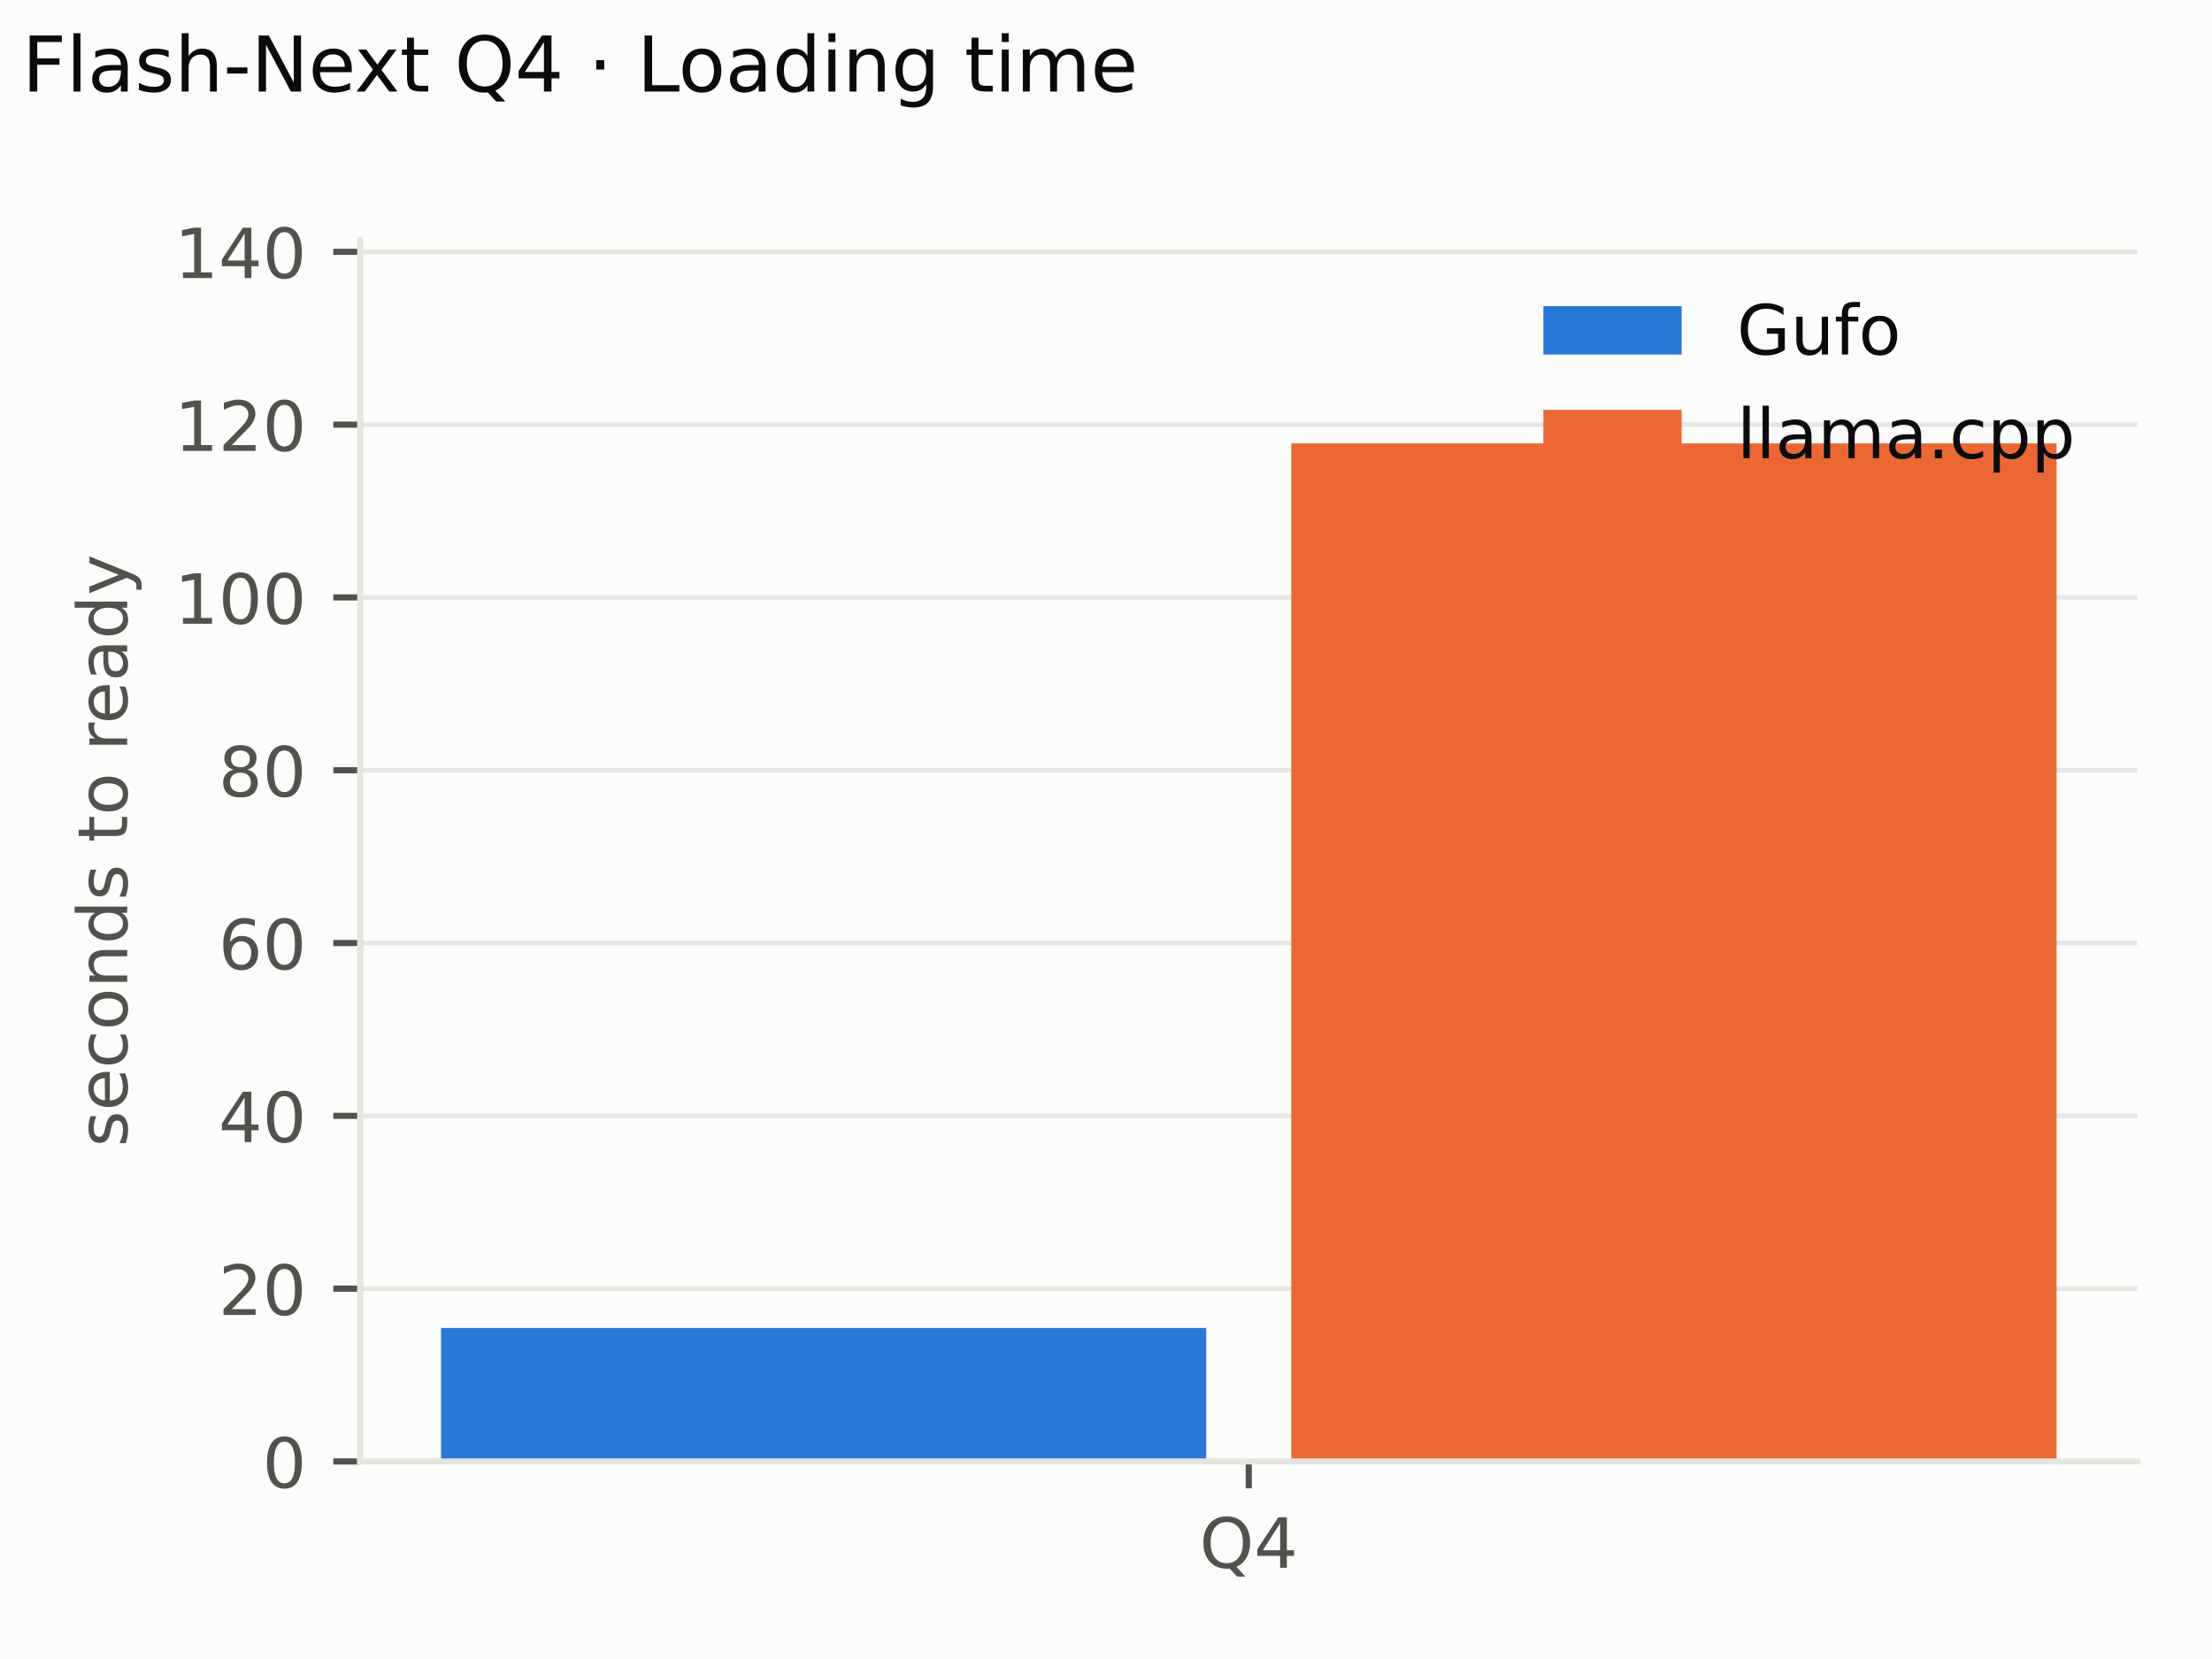
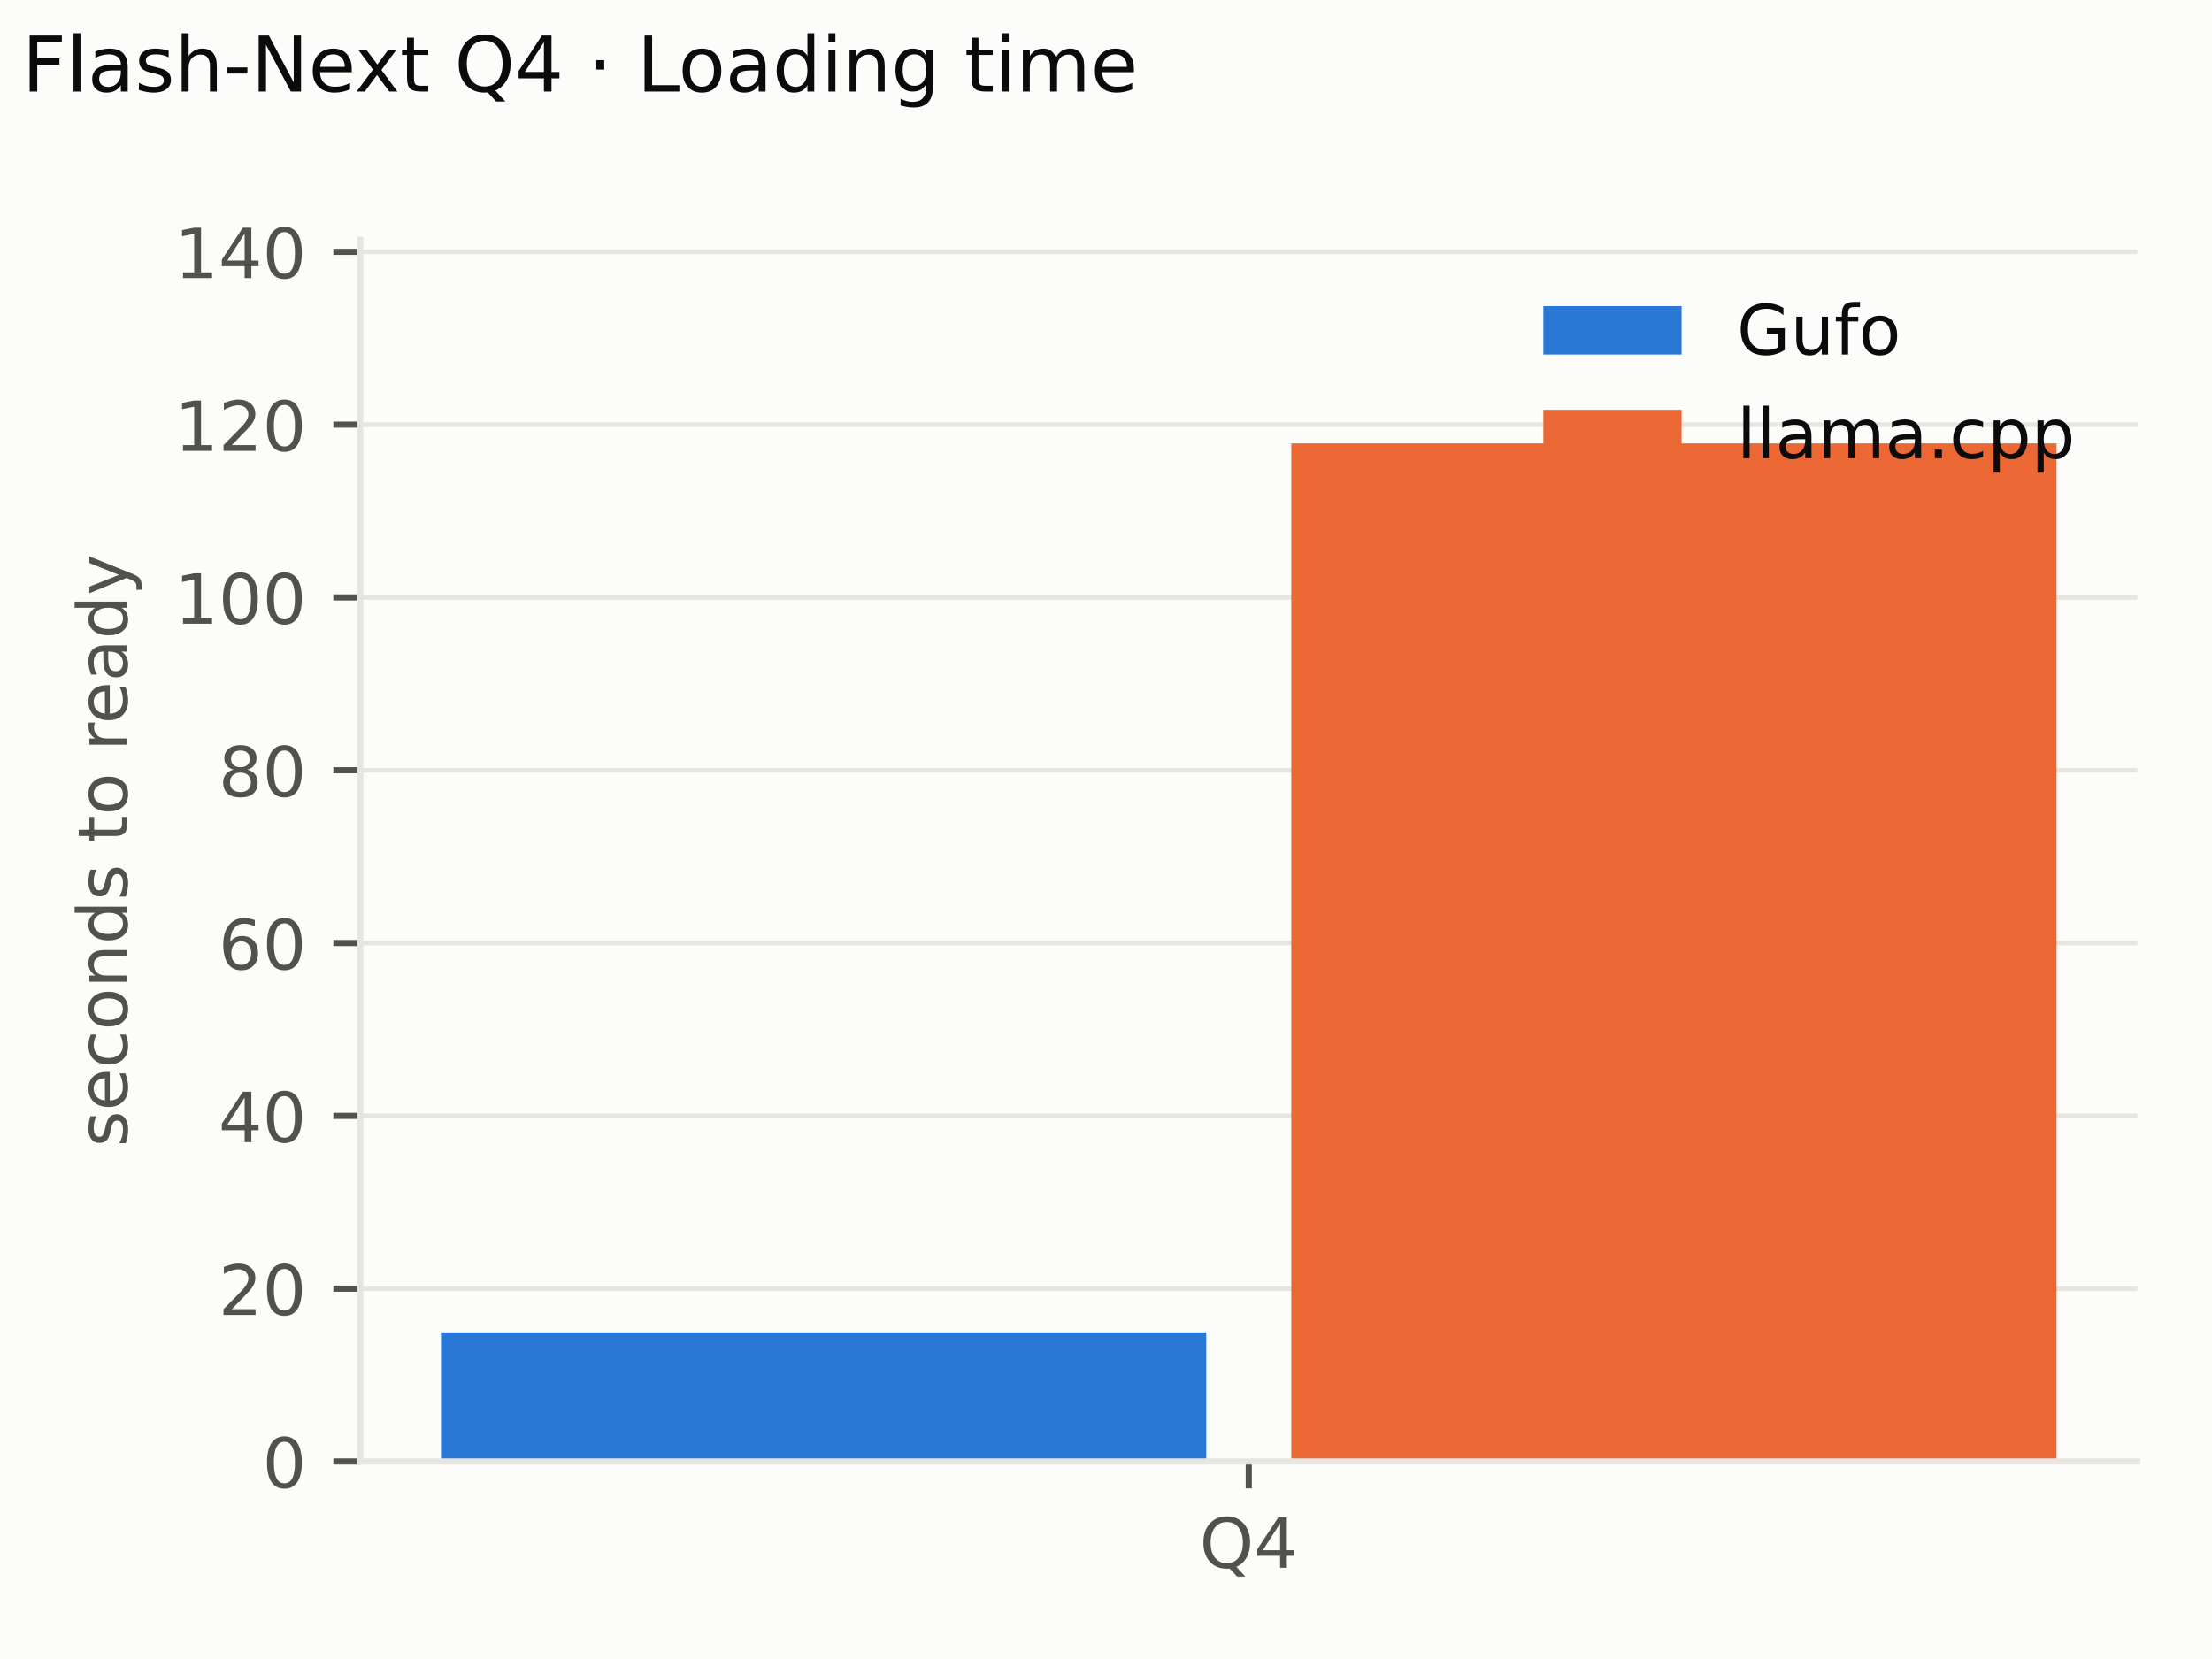
<svg xmlns="http://www.w3.org/2000/svg" xmlns:xlink="http://www.w3.org/1999/xlink" width="288pt" height="216pt" viewBox="0 0 288 216" version="1.1">
  <defs>
    <style type="text/css">*{stroke-linejoin: round; stroke-linecap: butt}</style>
  </defs>
  <g id="figure_1">
    <g id="patch_1">
      <path d="M 0 216 L 288 216 L 288 0 L 0 0 z " style="fill: #fcfcfb" />
    </g>
    <g id="axes_1">
      <g id="patch_2">
        <path d="M 46.899 190.28 L 278.28 190.28 L 278.28 31.218 L 46.899 31.218 z " style="fill: #fcfcfb" />
      </g>
      <g id="matplotlib.axis_1">
        <g id="xtick_1">
          <g id="line2d_1">
            <defs>
              <path id="m1ebf051f68" d="M 0 0 L 0 3.5 " style="stroke: #52514e; stroke-width: 0.8" />
            </defs>
            <g>
              <use xlink:href="#m1ebf051f68" x="162.59" y="190.28" style="fill: #52514e; stroke: #52514e; stroke-width: 0.8" />
            </g>
          </g>
          <g id="text_1">
            <text style="font-size: 9px; font-family: 'DejaVu Sans', 'Bitstream Vera Sans', 'Computer Modern Sans Serif', 'Lucida Grande', 'Verdana', 'Geneva', 'Lucid', 'Arial', 'Helvetica', 'Avant Garde', sans-serif; text-anchor: middle; fill: #52514e" x="162.59" y="204.118" transform="rotate(-0 162.5897 204.1179)">Q4</text>
          </g>
        </g>
      </g>
      <g id="matplotlib.axis_2">
        <g id="ytick_1">
          <g id="line2d_2">
            <path d="M 46.899 190.28 L 278.28 190.28 " clip-path="url(#p195ac40141)" style="fill: none; stroke: #e6e5e1; stroke-width: 0.6; stroke-linecap: square" />
          </g>
          <g id="line2d_3">
            <defs>
              <path id="m680e5b1e24" d="M 0 0 L -3.5 0 " style="stroke: #52514e; stroke-width: 0.8" />
            </defs>
            <g>
              <use xlink:href="#m680e5b1e24" x="46.899" y="190.28" style="fill: #52514e; stroke: #52514e; stroke-width: 0.8" />
            </g>
          </g>
          <g id="text_2">
            <text style="font-size: 9px; font-family: 'DejaVu Sans', 'Bitstream Vera Sans', 'Computer Modern Sans Serif', 'Lucida Grande', 'Verdana', 'Geneva', 'Lucid', 'Arial', 'Helvetica', 'Avant Garde', sans-serif; text-anchor: end; fill: #52514e" x="39.899" y="193.699" transform="rotate(-0 39.89945 193.6989)">0</text>
          </g>
        </g>
        <g id="ytick_2">
          <g id="line2d_4">
            <path d="M 46.899 167.781 L 278.28 167.781 " clip-path="url(#p195ac40141)" style="fill: none; stroke: #e6e5e1; stroke-width: 0.6; stroke-linecap: square" />
          </g>
          <g id="line2d_5">
            <g>
              <use xlink:href="#m680e5b1e24" x="46.899" y="167.781" style="fill: #52514e; stroke: #52514e; stroke-width: 0.8" />
            </g>
          </g>
          <g id="text_3">
            <text style="font-size: 9px; font-family: 'DejaVu Sans', 'Bitstream Vera Sans', 'Computer Modern Sans Serif', 'Lucida Grande', 'Verdana', 'Geneva', 'Lucid', 'Arial', 'Helvetica', 'Avant Garde', sans-serif; text-anchor: end; fill: #52514e" x="39.899" y="171.2" transform="rotate(-0 39.89945 171.2001)">20</text>
          </g>
        </g>
        <g id="ytick_3">
          <g id="line2d_6">
            <path d="M 46.899 145.282 L 278.28 145.282 " clip-path="url(#p195ac40141)" style="fill: none; stroke: #e6e5e1; stroke-width: 0.6; stroke-linecap: square" />
          </g>
          <g id="line2d_7">
            <g>
              <use xlink:href="#m680e5b1e24" x="46.899" y="145.282" style="fill: #52514e; stroke: #52514e; stroke-width: 0.8" />
            </g>
          </g>
          <g id="text_4">
            <text style="font-size: 9px; font-family: 'DejaVu Sans', 'Bitstream Vera Sans', 'Computer Modern Sans Serif', 'Lucida Grande', 'Verdana', 'Geneva', 'Lucid', 'Arial', 'Helvetica', 'Avant Garde', sans-serif; text-anchor: end; fill: #52514e" x="39.899" y="148.701" transform="rotate(-0 39.89945 148.7013)">40</text>
          </g>
        </g>
        <g id="ytick_4">
          <g id="line2d_8">
            <path d="M 46.899 122.783 L 278.28 122.783 " clip-path="url(#p195ac40141)" style="fill: none; stroke: #e6e5e1; stroke-width: 0.6; stroke-linecap: square" />
          </g>
          <g id="line2d_9">
            <g>
              <use xlink:href="#m680e5b1e24" x="46.899" y="122.783" style="fill: #52514e; stroke: #52514e; stroke-width: 0.8" />
            </g>
          </g>
          <g id="text_5">
            <text style="font-size: 9px; font-family: 'DejaVu Sans', 'Bitstream Vera Sans', 'Computer Modern Sans Serif', 'Lucida Grande', 'Verdana', 'Geneva', 'Lucid', 'Arial', 'Helvetica', 'Avant Garde', sans-serif; text-anchor: end; fill: #52514e" x="39.899" y="126.202" transform="rotate(-0 39.89945 126.2024)">60</text>
          </g>
        </g>
        <g id="ytick_5">
          <g id="line2d_10">
            <path d="M 46.899 100.285 L 278.28 100.285 " clip-path="url(#p195ac40141)" style="fill: none; stroke: #e6e5e1; stroke-width: 0.6; stroke-linecap: square" />
          </g>
          <g id="line2d_11">
            <g>
              <use xlink:href="#m680e5b1e24" x="46.899" y="100.285" style="fill: #52514e; stroke: #52514e; stroke-width: 0.8" />
            </g>
          </g>
          <g id="text_6">
            <text style="font-size: 9px; font-family: 'DejaVu Sans', 'Bitstream Vera Sans', 'Computer Modern Sans Serif', 'Lucida Grande', 'Verdana', 'Geneva', 'Lucid', 'Arial', 'Helvetica', 'Avant Garde', sans-serif; text-anchor: end; fill: #52514e" x="39.899" y="103.704" transform="rotate(-0 39.89945 103.7036)">80</text>
          </g>
        </g>
        <g id="ytick_6">
          <g id="line2d_12">
            <path d="M 46.899 77.786 L 278.28 77.786 " clip-path="url(#p195ac40141)" style="fill: none; stroke: #e6e5e1; stroke-width: 0.6; stroke-linecap: square" />
          </g>
          <g id="line2d_13">
            <g>
              <use xlink:href="#m680e5b1e24" x="46.899" y="77.786" style="fill: #52514e; stroke: #52514e; stroke-width: 0.8" />
            </g>
          </g>
          <g id="text_7">
            <text style="font-size: 9px; font-family: 'DejaVu Sans', 'Bitstream Vera Sans', 'Computer Modern Sans Serif', 'Lucida Grande', 'Verdana', 'Geneva', 'Lucid', 'Arial', 'Helvetica', 'Avant Garde', sans-serif; text-anchor: end; fill: #52514e" x="39.899" y="81.205" transform="rotate(-0 39.89945 81.20471)">100</text>
          </g>
        </g>
        <g id="ytick_7">
          <g id="line2d_14">
            <path d="M 46.899 55.287 L 278.28 55.287 " clip-path="url(#p195ac40141)" style="fill: none; stroke: #e6e5e1; stroke-width: 0.6; stroke-linecap: square" />
          </g>
          <g id="line2d_15">
            <g>
              <use xlink:href="#m680e5b1e24" x="46.899" y="55.287" style="fill: #52514e; stroke: #52514e; stroke-width: 0.8" />
            </g>
          </g>
          <g id="text_8">
            <text style="font-size: 9px; font-family: 'DejaVu Sans', 'Bitstream Vera Sans', 'Computer Modern Sans Serif', 'Lucida Grande', 'Verdana', 'Geneva', 'Lucid', 'Arial', 'Helvetica', 'Avant Garde', sans-serif; text-anchor: end; fill: #52514e" x="39.899" y="58.706" transform="rotate(-0 39.89945 58.70586)">120</text>
          </g>
        </g>
        <g id="ytick_8">
          <g id="line2d_16">
            <path d="M 46.899 32.788 L 278.28 32.788 " clip-path="url(#p195ac40141)" style="fill: none; stroke: #e6e5e1; stroke-width: 0.6; stroke-linecap: square" />
          </g>
          <g id="line2d_17">
            <g>
              <use xlink:href="#m680e5b1e24" x="46.899" y="32.788" style="fill: #52514e; stroke: #52514e; stroke-width: 0.8" />
            </g>
          </g>
          <g id="text_9">
            <text style="font-size: 9px; font-family: 'DejaVu Sans', 'Bitstream Vera Sans', 'Computer Modern Sans Serif', 'Lucida Grande', 'Verdana', 'Geneva', 'Lucid', 'Arial', 'Helvetica', 'Avant Garde', sans-serif; text-anchor: end; fill: #52514e" x="39.899" y="36.207" transform="rotate(-0 39.89945 36.20702)">140</text>
          </g>
        </g>
        <g id="text_10">
          <text style="font-size: 9px; font-family: 'DejaVu Sans', 'Bitstream Vera Sans', 'Computer Modern Sans Serif', 'Lucida Grande', 'Verdana', 'Geneva', 'Lucid', 'Arial', 'Helvetica', 'Avant Garde', sans-serif; text-anchor: middle; fill: #52514e" x="16.559" y="110.749" transform="rotate(-90 16.55859 110.7488)">seconds to ready</text>
        </g>
      </g>
      <g id="patch_3">
-         <path d="M 57.417 190.28 L 157.054 190.28 L 157.054 172.9 L 57.417 172.9 z " clip-path="url(#p195ac40141)" style="fill: #2a78d6" />
+         <path d="M 57.417 190.28 L 157.054 190.28 L 157.054 173.473 L 57.417 173.473 z " clip-path="url(#p195ac40141)" style="fill: #2a78d6" />
      </g>
      <g id="patch_4">
        <path d="M 168.125 190.28 L 267.763 190.28 L 267.763 57.728 L 168.125 57.728 z " clip-path="url(#p195ac40141)" style="fill: #eb6834" />
      </g>
      <g id="patch_5">
        <path d="M 46.899 190.28 L 46.899 31.218 " style="fill: none; stroke: #e6e5e1; stroke-width: 0.8; stroke-linejoin: miter; stroke-linecap: square" />
      </g>
      <g id="patch_6">
        <path d="M 46.899 190.28 L 278.28 190.28 " style="fill: none; stroke: #e6e5e1; stroke-width: 0.8; stroke-linejoin: miter; stroke-linecap: square" />
      </g>
      <g id="legend_1">
        <g id="patch_7">
          <path d="M 200.946 46.156 L 218.946 46.156 L 218.946 39.856 L 200.946 39.856 z " style="fill: #2a78d6" />
        </g>
        <g id="text_11">
          <text style="font-size: 9px; font-family: 'DejaVu Sans', 'Bitstream Vera Sans', 'Computer Modern Sans Serif', 'Lucida Grande', 'Verdana', 'Geneva', 'Lucid', 'Arial', 'Helvetica', 'Avant Garde', sans-serif; text-anchor: start; fill: #0b0b0b" x="226.146" y="46.156" transform="rotate(-0 226.1461 46.15625)">Gufo</text>
        </g>
        <g id="patch_8">
          <path d="M 200.946 59.657 L 218.946 59.657 L 218.946 53.357 L 200.946 53.357 z " style="fill: #eb6834" />
        </g>
        <g id="text_12">
          <text style="font-size: 9px; font-family: 'DejaVu Sans', 'Bitstream Vera Sans', 'Computer Modern Sans Serif', 'Lucida Grande', 'Verdana', 'Geneva', 'Lucid', 'Arial', 'Helvetica', 'Avant Garde', sans-serif; text-anchor: start; fill: #0b0b0b" x="226.146" y="59.657" transform="rotate(-0 226.1461 59.65695)">llama.cpp</text>
        </g>
      </g>
    </g>
    <g id="text_13">
      <text style="font-size: 10px; font-family: 'DejaVu Sans', 'Bitstream Vera Sans', 'Computer Modern Sans Serif', 'Lucida Grande', 'Verdana', 'Geneva', 'Lucid', 'Arial', 'Helvetica', 'Avant Garde', sans-serif; text-anchor: start; fill: #0b0b0b" x="2.88" y="11.918" transform="rotate(-0 2.88 11.91844)">Flash-Next Q4 · Loading time</text>
    </g>
  </g>
  <defs>
    <clipPath id="p195ac40141">
      <rect x="46.899" y="31.218" width="231.381" height="159.062" />
    </clipPath>
  </defs>
</svg>
